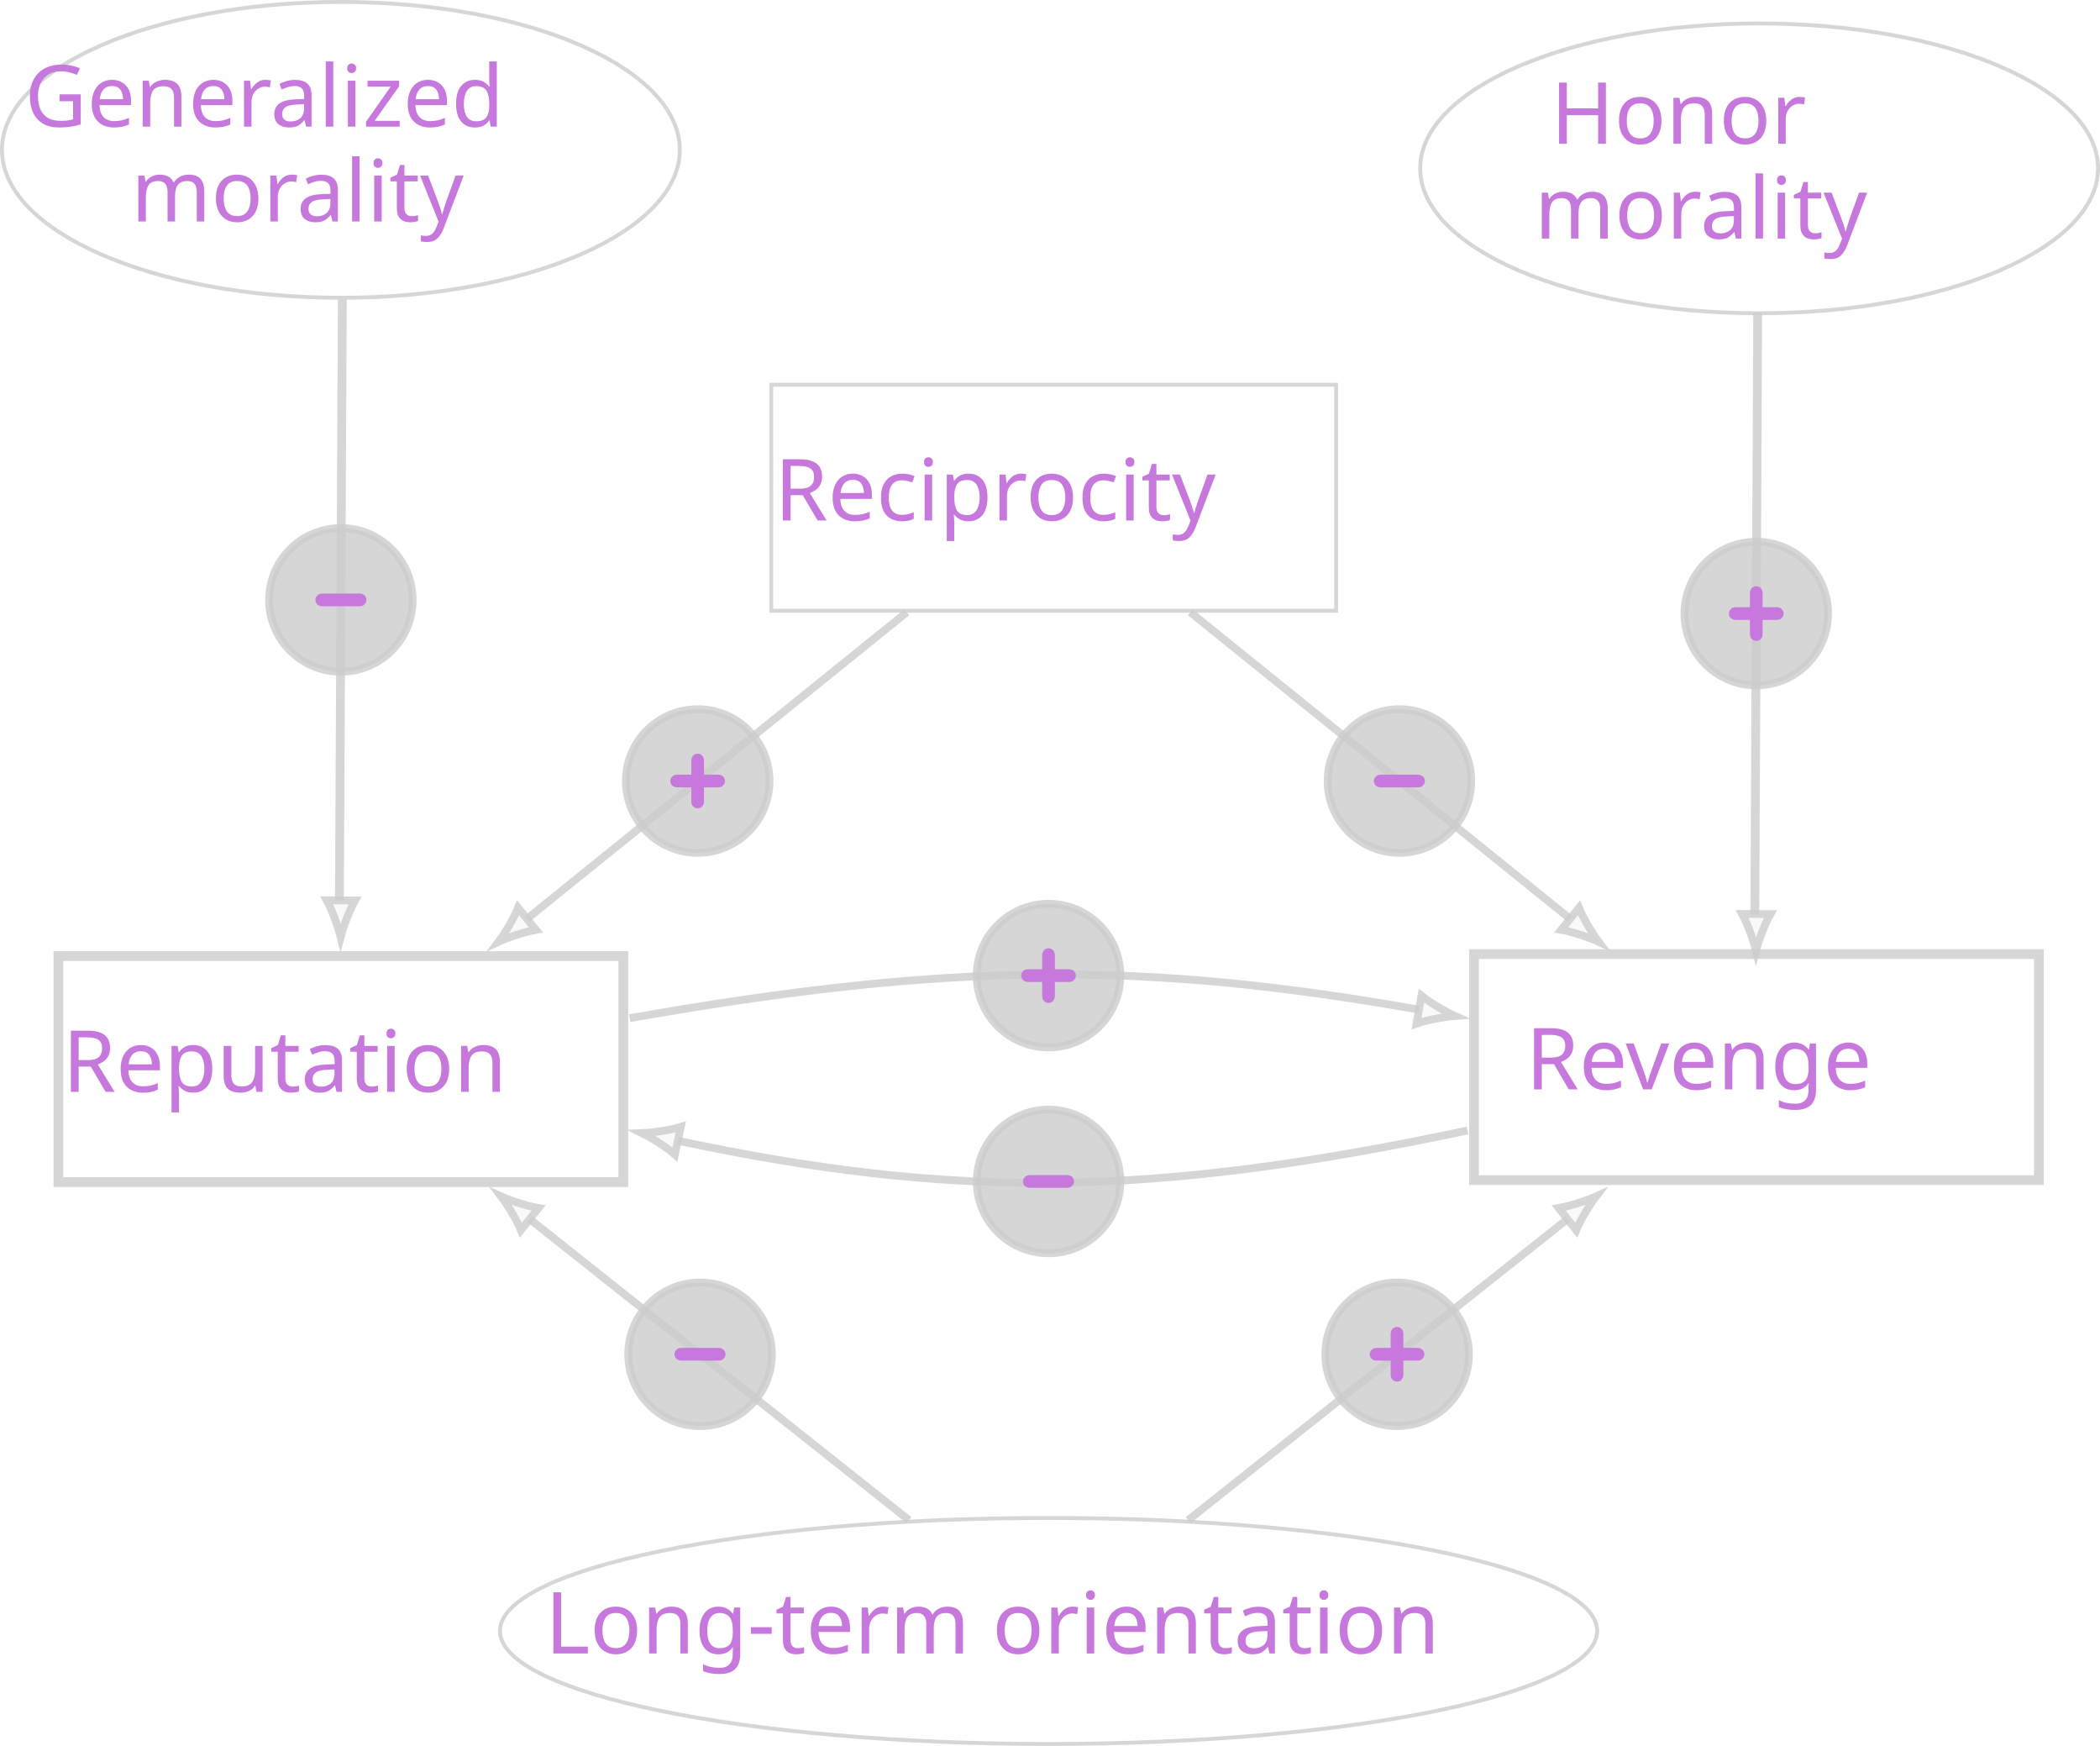
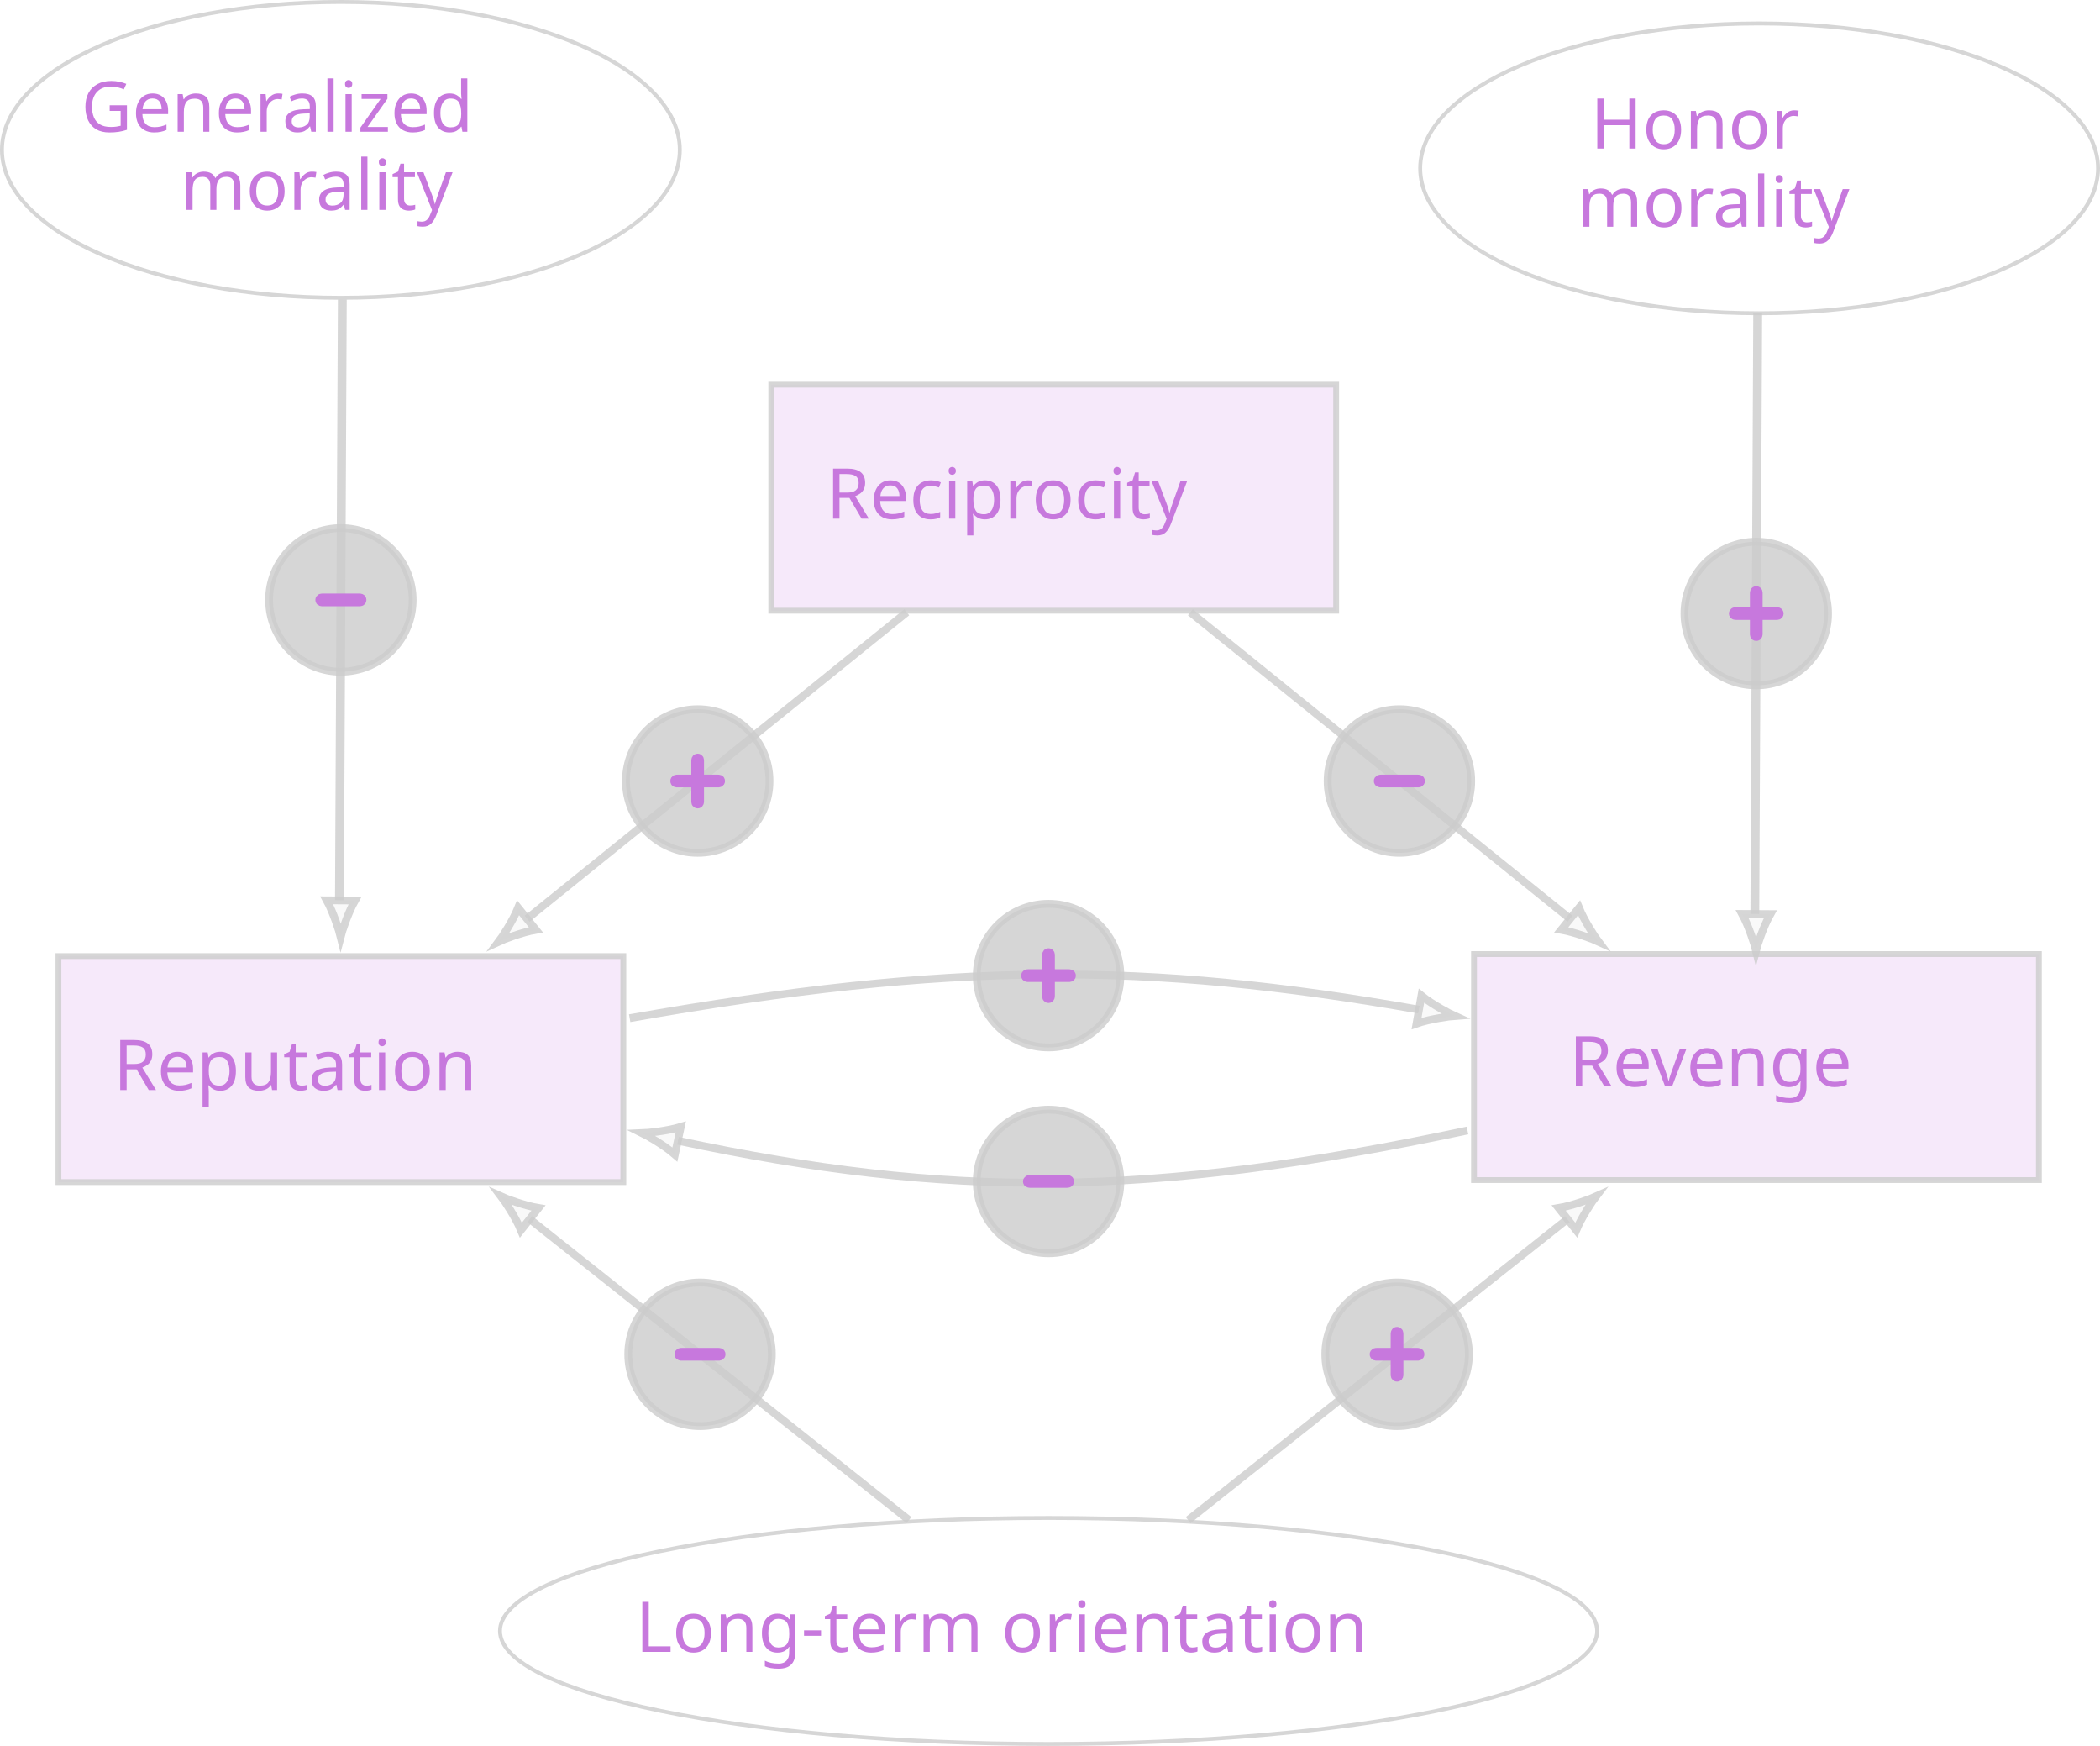
<svg xmlns="http://www.w3.org/2000/svg" version="1.1" id="svg1" width="359.384" height="298.707" viewBox="0 0 359.384 298.707">
  <defs id="defs1">
    <rect x="18.055" y="14.63" width="70.35" height="18.366" id="rect59" />
  </defs>
  <g id="g1" transform="translate(-121.0481,59.57498)">
    <path id="path1" d="m 237.387,-33.935 c 0,-13.977 -25.968,-25.307 -58.003,-25.307 -32.034,0 -58.003,11.33 -58.003,25.307 0,13.977 25.968,25.307 58.003,25.307 32.034,0 58.003,-11.33 58.003,-25.307 z" style="fill:none;stroke:#cccccc;stroke-width:0.667;stroke-linecap:butt;stroke-linejoin:miter;stroke-miterlimit:10;stroke-dasharray:none;stroke-opacity:0.8" />
-     <path id="path5" d="m 253.04,44.912 h 96.671 V 6.244 h -96.671 z" style="fill:none;stroke:#cccccc;stroke-width:0.667;stroke-linecap:butt;stroke-linejoin:miter;stroke-miterlimit:10;stroke-dasharray:none;stroke-opacity:0.8" />
+     <path id="path5" d="m 253.04,44.912 h 96.671 V 6.244 h -96.671 z" style="fill:#c778dd;stroke:#cccccc;stroke-width:1;stroke-linecap:butt;stroke-linejoin:miter;stroke-miterlimit:10;stroke-dasharray:none;stroke-opacity:0.8;fill-opacity:0.163" />
    <path id="path10" d="m 480.098,-30.771 c 0,-13.692 -25.968,-24.791 -58.003,-24.791 -32.034,0 -58.003,11.099 -58.003,24.791 0,13.692 25.968,24.791 58.003,24.791 32.034,0 58.003,-11.099 58.003,-24.791 z" style="fill:none;stroke:#cccccc;stroke-width:0.667;stroke-linecap:butt;stroke-linejoin:miter;stroke-miterlimit:10;stroke-dasharray:none;stroke-opacity:0.8" />
-     <path id="path14" d="m 53.35,-85.837 h 70.867 v 28.347 H 53.35 Z" style="fill:none;stroke:#cccccc;stroke-width:1.224;stroke-linecap:butt;stroke-linejoin:miter;stroke-miterlimit:10;stroke-dasharray:none;stroke-opacity:0.8" transform="matrix(1.36412,0,0,-1.36412,58.27384,25.57779)" />
-     <path id="path19" d="m 373.303,142.323 h 96.671 v -38.668 h -96.671 z" style="fill:none;stroke:#cccccc;stroke-width:1.67;stroke-linecap:butt;stroke-linejoin:miter;stroke-miterlimit:10;stroke-dasharray:none;stroke-opacity:0.8" />
+     <path id="path14" d="m 53.35,-85.837 h 70.867 v 28.347 H 53.35 Z" style="fill:#c778dd;stroke:#cccccc;stroke-width:0.733;stroke-linecap:butt;stroke-linejoin:miter;stroke-miterlimit:10;stroke-dasharray:none;stroke-opacity:0.8;fill-opacity:0.163" transform="matrix(1.36412,0,0,-1.36412,58.27384,25.57779)" />
+     <path id="path19" d="m 373.303,142.323 h 96.671 v -38.668 h -96.671 z" style="fill:#c778dd;stroke:#cccccc;stroke-width:1;stroke-linecap:butt;stroke-linejoin:miter;stroke-miterlimit:10;stroke-dasharray:none;stroke-opacity:0.8;fill-opacity:0.163" />
    <path id="path24" d="m 246.389,-142.133 c 0,7.828 -30.813,14.173 -68.823,14.173 -38.011,0 -68.823,-6.346 -68.823,-14.173 0,-7.828 30.813,-14.173 68.823,-14.173 38.011,0 68.823,6.346 68.823,14.173 z" style="fill:none;stroke:#cccccc;stroke-width:0.489;stroke-linecap:butt;stroke-linejoin:miter;stroke-miterlimit:10;stroke-dasharray:none;stroke-opacity:0.8" transform="matrix(1.36412,0,0,-1.36412,58.27384,25.57779)" />
    <path id="path32" d="M 159.77,-14.373 112.134,-52.815" style="fill:none;stroke:#cccccc;stroke-width:0.979;stroke-linecap:butt;stroke-linejoin:miter;stroke-miterlimit:10;stroke-dasharray:none;stroke-opacity:0.8" transform="matrix(1.36412,0,0,-1.36412,58.27384,25.57779)" />
    <path id="path33" d="M 4.534,0 C 3.977,0.138 1.53,0.92 0,1.772 V -1.772 C 1.53,-0.92 3.977,-0.138 4.534,0 Z" style="fill:#f9f9f9;fill-opacity:1;fill-rule:nonzero;stroke:#cccccc;stroke-width:0.979;stroke-linecap:butt;stroke-linejoin:miter;stroke-miterlimit:10;stroke-dasharray:none;stroke-opacity:0.8" transform="matrix(-1.061517,0.8566537,0.8566537,1.061517,211.2386,97.62323)" />
    <path id="path34" d="m 142.555,-35.533 c 0,4.974 -4.032,9.006 -9.006,9.006 -4.974,0 -9.006,-4.032 -9.006,-9.006 0,-4.974 4.032,-9.006 9.006,-9.006 4.974,0 9.006,4.032 9.006,9.006 z" style="fill:#cccccc;fill-opacity:0.8;fill-rule:nonzero;stroke:#cccccc;stroke-width:0.979;stroke-linecap:butt;stroke-linejoin:miter;stroke-miterlimit:10;stroke-dasharray:none;stroke-opacity:0.8" transform="matrix(1.36412,0,0,-1.36412,58.27384,25.57779)" />
    <path id="path35" d="m 3.471,-1.81 h 2.348 c 0.115,0 0.286,0 0.286,-0.183 0,-0.183 -0.172,-0.183 -0.286,-0.183 H 3.471 v -2.348 c 0,-0.115 0,-0.286 -0.183,-0.286 -0.183,0 -0.183,0.172 -0.183,0.286 v 2.348 H 0.757 c -0.115,0 -0.286,0 -0.286,0.183 0,0.183 0.172,0.183 0.286,0.183 H 3.105 v 2.348 c 0,0.115 0,0.286 0.183,0.286 0.183,0 0.183,-0.172 0.183,-0.286 z m 0,0" style="fill:#c778dd;fill-opacity:1;fill-rule:nonzero;stroke:#c778dd;stroke-width:1.228;stroke-dasharray:none;stroke-opacity:1" aria-label="+" transform="matrix(1.36412,0,0,1.36412,235.9559,76.7664)" />
    <path id="path36" d="M 195.362,-14.373 242.998,-52.815" style="fill:none;stroke:#cccccc;stroke-width:0.979;stroke-linecap:butt;stroke-linejoin:miter;stroke-miterlimit:10;stroke-dasharray:none;stroke-opacity:0.8" transform="matrix(1.36412,0,0,-1.36412,58.27384,25.57779)" />
    <path id="path37" d="M 4.534,0 C 3.977,0.138 1.53,0.92 0,1.772 V -1.772 C 1.53,-0.92 3.977,-0.138 4.534,0 Z" style="fill:#f9f9f9;fill-opacity:1;fill-rule:nonzero;stroke:#cccccc;stroke-width:0.979;stroke-linecap:butt;stroke-linejoin:miter;stroke-miterlimit:10;stroke-dasharray:none;stroke-opacity:0.8" transform="matrix(1.061517,0.8566537,0.8566537,-1.061517,389.752,97.62323)" />
    <path id="path38" d="m 230.589,-35.533 c 0,4.974 -4.032,9.006 -9.006,9.006 -4.974,0 -9.006,-4.032 -9.006,-9.006 0,-4.974 4.032,-9.006 9.006,-9.006 4.974,0 9.006,4.032 9.006,9.006 z" style="fill:#cccccc;fill-opacity:0.8;fill-rule:nonzero;stroke:#cccccc;stroke-width:0.979;stroke-linecap:butt;stroke-linejoin:miter;stroke-miterlimit:10;stroke-dasharray:none;stroke-opacity:0.8" transform="matrix(1.36412,0,0,-1.36412,58.27384,25.57779)" />
    <path id="path39" d="m 5.578,-1.81 c 0.126,0 0.298,0 0.298,-0.183 0,-0.183 -0.172,-0.183 -0.298,-0.183 H 1.008 c -0.126,0 -0.309,0 -0.309,0.183 0,0.183 0.183,0.183 0.309,0.183 z m 0,0" style="fill:#c778dd;fill-opacity:1;fill-rule:nonzero;stroke:#c778dd;stroke-width:1.228;stroke-dasharray:none;stroke-opacity:1" aria-label="−" transform="matrix(1.36412,0,0,1.36412,356.0435,76.7664)" />
    <path id="path40" d="M 421.852,-6.019 421.36,96.812" style="fill:none;stroke:#cccccc;stroke-width:1.513;stroke-linecap:butt;stroke-linejoin:miter;stroke-miterlimit:10;stroke-dasharray:none;stroke-opacity:0.8" />
    <path id="path41" d="m 421.564,102.991 c 0.193,-0.758 1.281,-4.09 2.456,-6.169 l -4.834,-0.03 c 1.148,2.094 2.195,5.439 2.378,6.199 z" style="fill:#f9f9f9;fill-opacity:1;fill-rule:nonzero;stroke:#cccccc;stroke-width:1.335;stroke-linecap:butt;stroke-linejoin:miter;stroke-miterlimit:10;stroke-dasharray:none;stroke-opacity:0.8" />
    <path id="path42" d="m 429.382,35.885 c -5.253,-4.294 -12.992,-3.517 -17.287,1.736 -4.294,5.253 -3.517,12.992 1.736,17.287 5.253,4.294 12.992,3.517 17.287,-1.736 4.294,-5.253 3.517,-12.992 -1.736,-17.287 z" style="fill:#cccccc;fill-opacity:0.8;fill-rule:nonzero;stroke:#cccccc;stroke-width:1.335;stroke-linecap:butt;stroke-linejoin:miter;stroke-miterlimit:10;stroke-dasharray:none;stroke-opacity:0.8" />
    <path id="path59-0" d="m 421.856,45.646 h 3.203 c 0.156,0 0.391,0 0.391,-0.25 0,-0.25 -0.234,-0.25 -0.391,-0.25 h -3.203 v -3.203 c 0,-0.156 0,-0.391 -0.25,-0.391 -0.25,0 -0.25,0.234 -0.25,0.391 v 3.203 h -3.203 c -0.156,0 -0.391,0 -0.391,0.25 0,0.25 0.234,0.25 0.391,0.25 h 3.203 v 3.203 c 0,0.156 0,0.391 0.25,0.391 0.25,0 0.25,-0.234 0.25,-0.391 z m 0,0" style="fill:#000000;fill-opacity:1;fill-rule:nonzero;stroke:#c778dd;stroke-width:1.675;stroke-dasharray:none;stroke-opacity:1" aria-label="+" />
    <path id="path40-9" d="M 179.631,-8.353 179.138,94.478" style="fill:none;stroke:#cccccc;stroke-width:1.513;stroke-linecap:butt;stroke-linejoin:miter;stroke-miterlimit:10;stroke-dasharray:none;stroke-opacity:0.8" />
    <path id="path41-2" d="m 179.343,100.657 c 0.193,-0.758 1.281,-4.09 2.456,-6.169 l -4.834,-0.03 c 1.148,2.094 2.195,5.439 2.378,6.199 z" style="fill:#f9f9f9;fill-opacity:1;fill-rule:nonzero;stroke:#cccccc;stroke-width:1.335;stroke-linecap:butt;stroke-linejoin:miter;stroke-miterlimit:10;stroke-dasharray:none;stroke-opacity:0.8" />
    <path id="path42-6" d="m 187.16,33.551 c -5.253,-4.294 -12.992,-3.517 -17.287,1.736 -4.294,5.253 -3.517,12.992 1.736,17.287 5.253,4.294 12.992,3.517 17.287,-1.736 4.294,-5.253 3.517,-12.992 -1.736,-17.287 z" style="fill:#cccccc;fill-opacity:0.8;fill-rule:nonzero;stroke:#cccccc;stroke-width:1.335;stroke-linecap:butt;stroke-linejoin:miter;stroke-miterlimit:10;stroke-dasharray:none;stroke-opacity:0.8" />
    <path id="path44" d="m 125.014,-65.279 c 40.366,7.121 64.739,7.121 99.022,1.073" style="fill:none;stroke:#cccccc;stroke-width:0.979;stroke-linecap:butt;stroke-linejoin:miter;stroke-miterlimit:10;stroke-dasharray:none;stroke-opacity:0.8" transform="matrix(1.36412,0,0,-1.36412,58.27384,25.57779)" />
    <path id="path45" d="M 4.534,0 C 3.977,0.138 1.53,0.92 0,1.772 V -1.772 C 1.53,-0.92 3.977,-0.138 4.534,0 Z" style="fill:#f9f9f9;fill-opacity:1;fill-rule:nonzero;stroke:#cccccc;stroke-width:0.979;stroke-linecap:butt;stroke-linejoin:miter;stroke-miterlimit:10;stroke-dasharray:none;stroke-opacity:0.8" transform="matrix(1.343385,0.236934,0.236934,-1.343385,363.8852,113.1624)" />
    <path id="path46" d="m 186.572,-59.938 c 0,4.974 -4.032,9.006 -9.006,9.006 -4.974,0 -9.006,-4.032 -9.006,-9.006 0,-4.974 4.032,-9.006 9.006,-9.006 4.974,0 9.006,4.032 9.006,9.006 z" style="fill:#cccccc;fill-opacity:0.8;fill-rule:nonzero;stroke:#cccccc;stroke-width:0.979;stroke-linecap:butt;stroke-linejoin:miter;stroke-miterlimit:10;stroke-dasharray:none;stroke-opacity:0.8" transform="matrix(1.36412,0,0,-1.36412,58.27384,25.57779)" />
    <path id="path47" d="m 3.471,-1.809 h 2.348 c 0.115,0 0.286,0 0.286,-0.183 0,-0.183 -0.172,-0.183 -0.286,-0.183 H 3.471 v -2.348 c 0,-0.115 0,-0.286 -0.183,-0.286 -0.183,0 -0.183,0.172 -0.183,0.286 v 2.348 H 0.757 c -0.115,0 -0.286,0 -0.286,0.183 0,0.183 0.172,0.183 0.286,0.183 H 3.105 v 2.348 c 0,0.115 0,0.286 0.183,0.286 0.183,0 0.183,-0.172 0.183,-0.286 z m 0,0" style="fill:#c778dd;fill-opacity:1;fill-rule:nonzero;stroke:#c778dd;stroke-width:1.228;stroke-dasharray:none;stroke-opacity:1" aria-label="+" transform="matrix(1.36412,0,0,1.36412,295.999,110.0577)" />
    <path id="path48" d="m 230.119,-79.361 c -40.092,-8.526 -65.013,-8.526 -99.063,-1.285" style="fill:none;stroke:#cccccc;stroke-width:0.979;stroke-linecap:butt;stroke-linejoin:miter;stroke-miterlimit:10;stroke-dasharray:none;stroke-opacity:0.8" transform="matrix(1.36412,0,0,-1.36412,58.27384,25.57779)" />
    <path id="path49" d="M 4.534,0 C 3.977,0.138 1.53,0.92 0,1.772 V -1.772 C 1.53,-0.92 3.977,-0.138 4.534,0 Z" style="fill:#f9f9f9;fill-opacity:1;fill-rule:nonzero;stroke:#cccccc;stroke-width:0.979;stroke-linecap:butt;stroke-linejoin:miter;stroke-miterlimit:10;stroke-dasharray:none;stroke-opacity:0.8" transform="matrix(-1.334246,-0.2837506,-0.2837506,1.334246,237.0489,135.5879)" />
    <path id="path50" d="m 186.572,-85.755 c 0,4.974 -4.032,9.006 -9.006,9.006 -4.974,0 -9.006,-4.032 -9.006,-9.006 0,-4.974 4.032,-9.006 9.006,-9.006 4.974,0 9.006,4.032 9.006,9.006 z" style="fill:#cccccc;fill-opacity:0.8;fill-rule:nonzero;stroke:#cccccc;stroke-width:0.979;stroke-linecap:butt;stroke-linejoin:miter;stroke-miterlimit:10;stroke-dasharray:none;stroke-opacity:0.8" transform="matrix(1.36412,0,0,-1.36412,58.27384,25.57779)" />
    <path id="path51" d="m 5.579,-1.811 c 0.126,0 0.298,0 0.298,-0.183 0,-0.183 -0.172,-0.183 -0.298,-0.183 H 1.009 c -0.126,0 -0.309,0 -0.309,0.183 0,0.183 0.183,0.183 0.309,0.183 z m 0,0" style="fill:#c778dd;fill-opacity:1;fill-rule:nonzero;stroke:#c778dd;stroke-width:1.228;stroke-dasharray:none;stroke-opacity:1" aria-label="−" transform="matrix(1.36412,0,0,1.36412,295.999,145.2752)" />
    <path id="path52" d="m 160.05,-128.231 -47.579,37.757" style="fill:none;stroke:#cccccc;stroke-width:0.979;stroke-linecap:butt;stroke-linejoin:miter;stroke-miterlimit:10;stroke-dasharray:none;stroke-opacity:0.8" transform="matrix(1.36412,0,0,-1.36412,58.27384,25.57779)" />
    <path id="path53" d="M 4.534,0 C 3.977,0.138 1.53,0.92 0,1.772 V -1.772 C 1.53,-0.92 3.977,-0.138 4.534,0 Z" style="fill:#f9f9f9;fill-opacity:1;fill-rule:nonzero;stroke:#cccccc;stroke-width:0.979;stroke-linecap:butt;stroke-linejoin:miter;stroke-miterlimit:10;stroke-dasharray:none;stroke-opacity:0.8" transform="matrix(-1.068461,-0.8479097,-0.8479097,1.068461,211.6982,148.9951)" />
    <path id="path54" d="m 142.848,-107.433 c 0,4.974 -4.032,9.006 -9.006,9.006 -4.974,0 -9.006,-4.032 -9.006,-9.006 0,-4.974 4.032,-9.006 9.006,-9.006 4.974,0 9.006,4.032 9.006,9.006 z" style="fill:#cccccc;fill-opacity:0.8;fill-rule:nonzero;stroke:#cccccc;stroke-width:0.979;stroke-linecap:butt;stroke-linejoin:miter;stroke-miterlimit:10;stroke-dasharray:none;stroke-opacity:0.8" transform="matrix(1.36412,0,0,-1.36412,58.27384,25.57779)" />
    <path id="path55" d="m 5.578,-1.811 c 0.126,0 0.298,0 0.298,-0.183 0,-0.183 -0.172,-0.183 -0.298,-0.183 H 1.008 c -0.126,0 -0.309,0 -0.309,0.183 0,0.183 0.183,0.183 0.309,0.183 z m 0,0" style="fill:#c778dd;fill-opacity:1;fill-rule:nonzero;stroke:#c778dd;stroke-width:1.228;stroke-dasharray:none;stroke-opacity:1" aria-label="−" transform="matrix(1.36412,0,0,1.36412,236.3556,174.8453)" />
    <path id="path56" d="m 195.082,-128.231 47.579,37.757" style="fill:none;stroke:#cccccc;stroke-width:0.979;stroke-linecap:butt;stroke-linejoin:miter;stroke-miterlimit:10;stroke-dasharray:none;stroke-opacity:0.8" transform="matrix(1.36412,0,0,-1.36412,58.27384,25.57779)" />
    <path id="path57" d="M 4.534,0 C 3.977,0.138 1.53,0.92 0,1.772 V -1.772 C 1.53,-0.92 3.977,-0.138 4.534,0 Z" style="fill:#f9f9f9;fill-opacity:1;fill-rule:nonzero;stroke:#cccccc;stroke-width:0.979;stroke-linecap:butt;stroke-linejoin:miter;stroke-miterlimit:10;stroke-dasharray:none;stroke-opacity:0.8" transform="matrix(1.068461,-0.8479097,-0.8479097,-1.068461,389.2925,148.9951)" />
    <path id="path58" d="m 230.296,-107.433 c 0,4.974 -4.032,9.006 -9.006,9.006 -4.974,0 -9.006,-4.032 -9.006,-9.006 0,-4.974 4.032,-9.006 9.006,-9.006 4.974,0 9.006,4.032 9.006,9.006 z" style="fill:#cccccc;fill-opacity:0.8;fill-rule:nonzero;stroke:#cccccc;stroke-width:0.979;stroke-linecap:butt;stroke-linejoin:miter;stroke-miterlimit:10;stroke-dasharray:none;stroke-opacity:0.8" transform="matrix(1.36412,0,0,-1.36412,58.27384,25.57779)" />
    <path id="path59" d="m 3.471,-1.811 h 2.348 c 0.115,0 0.286,0 0.286,-0.183 0,-0.183 -0.172,-0.183 -0.286,-0.183 H 3.471 v -2.348 c 0,-0.115 0,-0.286 -0.183,-0.286 -0.183,0 -0.183,0.172 -0.183,0.286 v 2.348 H 0.757 c -0.115,0 -0.286,0 -0.286,0.183 0,0.183 0.172,0.183 0.286,0.183 H 3.105 v 2.348 c 0,0.115 0,0.286 0.183,0.286 0.183,0 0.183,-0.172 0.183,-0.286 z m 0,0" style="fill:#c778dd;fill-opacity:1;fill-rule:nonzero;stroke:#c778dd;stroke-width:1.228;stroke-dasharray:none;stroke-opacity:1" aria-label="+" transform="matrix(1.36412,0,0,1.36412,355.6438,174.8453)" />
    <text xml:space="preserve" id="text59" style="font-size:10.667px;line-height:1.1;font-family:'Monospace Code';-inkscape-font-specification:'Monospace Code';text-align:start;writing-mode:lr-tb;direction:ltr;white-space:pre;shape-inside:url(#rect59);display:inline;fill:#f7f7f7;stroke-width:0.457;stroke-opacity:0.7" />
-     <text xml:space="preserve" style="font-size:14.667px;line-height:1.1;font-family:'Monospace Code';-inkscape-font-specification:'Monospace Code';text-align:start;writing-mode:lr-tb;direction:ltr;text-anchor:start;fill:#c778dd;fill-opacity:1;stroke-width:0.457;stroke-opacity:0.7" x="179.635" y="-37.905" id="text60">
-       <tspan id="tspan60" x="179.635" y="-37.905" style="font-style:normal;font-variant:normal;font-weight:normal;font-stretch:normal;font-size:14.667px;font-family:'American Typewriter';-inkscape-font-specification:'American Typewriter';text-align:center;text-anchor:middle;fill:#c778dd;fill-opacity:1">Generalized</tspan>
-       <tspan x="181.469" y="-21.683" id="tspan61" style="font-style:normal;font-variant:normal;font-weight:normal;font-stretch:normal;font-size:14.667px;font-family:'American Typewriter';-inkscape-font-specification:'American Typewriter';text-align:center;text-anchor:middle;fill:#c778dd;fill-opacity:1"> morality </tspan>
+     <text xml:space="preserve" style="font-size:12px;line-height:1.1;font-family:'Monospace Code';-inkscape-font-specification:'Monospace Code';text-align:start;writing-mode:lr-tb;direction:ltr;text-anchor:start;fill:#c778dd;fill-opacity:1;stroke-width:0.457;stroke-opacity:0.7" x="179.409" y="-37.04" id="text60">
+       <tspan id="tspan60" x="179.409" y="-37.04" style="font-style:normal;font-variant:normal;font-weight:normal;font-stretch:normal;font-size:12px;font-family:'JetBrains Mono';-inkscape-font-specification:'JetBrains Mono';text-align:center;text-anchor:middle;fill:#c778dd;fill-opacity:1">Generalized</tspan>
+       <tspan x="183.009" y="-23.665" id="tspan61" style="font-style:normal;font-variant:normal;font-weight:normal;font-stretch:normal;font-size:12px;font-family:'JetBrains Mono';-inkscape-font-specification:'JetBrains Mono';text-align:center;text-anchor:middle;fill:#c778dd;fill-opacity:1"> morality </tspan>
    </text>
-     <text xml:space="preserve" style="font-size:14.667px;line-height:1.1;font-family:'Monospace Code';-inkscape-font-specification:'Monospace Code';text-align:start;writing-mode:lr-tb;direction:ltr;text-anchor:start;fill:#c778dd;fill-opacity:1;stroke-width:0.457;stroke-opacity:0.7" x="179.302" y="127.228" id="text60-5">
-       <tspan x="179.302" y="127.228" id="tspan61-4" style="font-style:normal;font-variant:normal;font-weight:normal;font-stretch:normal;font-size:14.667px;font-family:'American Typewriter';-inkscape-font-specification:'American Typewriter';text-align:center;text-anchor:middle;fill:#c778dd;fill-opacity:1">Reputation</tspan>
+     <text xml:space="preserve" style="font-size:12px;line-height:1.1;font-family:'Monospace Code';-inkscape-font-specification:'Monospace Code';text-align:start;writing-mode:lr-tb;direction:ltr;text-anchor:start;fill:#c778dd;fill-opacity:1;stroke-width:0.457;stroke-opacity:0.7" x="179.367" y="126.918" id="text60-5">
+       <tspan x="179.367" y="126.918" id="tspan61-4" style="font-style:normal;font-variant:normal;font-weight:normal;font-stretch:normal;font-size:12px;font-family:'JetBrains Mono';-inkscape-font-specification:'JetBrains Mono';text-align:center;text-anchor:middle;fill:#c778dd;fill-opacity:1">Reputation</tspan>
    </text>
-     <text xml:space="preserve" style="font-size:14.667px;line-height:1.1;font-family:'Monospace Code';-inkscape-font-specification:'Monospace Code';text-align:start;writing-mode:lr-tb;direction:ltr;text-anchor:start;fill:#c778dd;fill-opacity:1;stroke-width:0.457;stroke-opacity:0.7" x="421.281" y="126.806" id="text60-5-5">
-       <tspan x="421.281" y="126.806" id="tspan61-4-1" style="font-style:normal;font-variant:normal;font-weight:normal;font-stretch:normal;font-size:14.667px;font-family:'American Typewriter';-inkscape-font-specification:'American Typewriter';text-align:center;text-anchor:middle;fill:#c778dd;fill-opacity:1">Revenge</tspan>
+     <text xml:space="preserve" style="font-size:12px;line-height:1.1;font-family:'Monospace Code';-inkscape-font-specification:'Monospace Code';text-align:start;writing-mode:lr-tb;direction:ltr;text-anchor:start;fill:#c778dd;fill-opacity:1;stroke-width:0.457;stroke-opacity:0.7" x="421.585" y="126.289" id="text60-5-5">
+       <tspan x="421.585" y="126.289" id="tspan61-4-1" style="font-style:normal;font-variant:normal;font-weight:normal;font-stretch:normal;font-size:12px;font-family:'JetBrains Mono';-inkscape-font-specification:'JetBrains Mono';text-align:center;text-anchor:middle;fill:#c778dd;fill-opacity:1">Revenge</tspan>
    </text>
-     <text xml:space="preserve" style="font-size:14.667px;line-height:1.1;font-family:'Monospace Code';-inkscape-font-specification:'Monospace Code';text-align:start;writing-mode:lr-tb;direction:ltr;text-anchor:start;fill:#c778dd;fill-opacity:1;stroke-width:0.457;stroke-opacity:0.7" x="300.878" y="29.47" id="text60-5-5-4">
-       <tspan x="300.878" y="29.47" id="tspan61-4-1-3" style="font-style:normal;font-variant:normal;font-weight:normal;font-stretch:normal;font-size:14.667px;font-family:'American Typewriter';-inkscape-font-specification:'American Typewriter';text-align:center;text-anchor:middle;fill:#c778dd;fill-opacity:1">Reciprocity</tspan>
+     <text xml:space="preserve" style="font-size:12px;line-height:1.1;font-family:'Monospace Code';-inkscape-font-specification:'Monospace Code';text-align:start;writing-mode:lr-tb;direction:ltr;text-anchor:start;fill:#c778dd;fill-opacity:1;stroke-width:0.457;stroke-opacity:0.7" x="301.142" y="29.16" id="text60-5-5-4">
+       <tspan x="301.142" y="29.16" id="tspan61-4-1-3" style="font-style:normal;font-variant:normal;font-weight:normal;font-stretch:normal;font-size:12px;font-family:'JetBrains Mono';-inkscape-font-specification:'JetBrains Mono';text-align:center;text-anchor:middle;fill:#c778dd;fill-opacity:1">Reciprocity</tspan>
    </text>
-     <text xml:space="preserve" style="font-size:14.667px;line-height:1.1;font-family:'Monospace Code';-inkscape-font-specification:'Monospace Code';text-align:start;writing-mode:lr-tb;direction:ltr;text-anchor:start;fill:#c778dd;fill-opacity:1;stroke-width:0.457;stroke-opacity:0.7" x="421.652" y="-34.981" id="text60-5-5-1">
-       <tspan x="421.652" y="-34.981" id="tspan61-4-1-9" style="font-style:normal;font-variant:normal;font-weight:normal;font-stretch:normal;font-size:14.667px;font-family:'American Typewriter';-inkscape-font-specification:'American Typewriter';text-align:center;text-anchor:middle;fill:#c778dd;fill-opacity:1">Honor</tspan>
-       <tspan x="421.652" y="-18.759" style="font-style:normal;font-variant:normal;font-weight:normal;font-stretch:normal;font-size:14.667px;font-family:'American Typewriter';-inkscape-font-specification:'American Typewriter';text-align:center;text-anchor:middle;fill:#c778dd;fill-opacity:1" id="tspan62">morality</tspan>
+     <text xml:space="preserve" style="font-size:12px;line-height:1.1;font-family:'Monospace Code';-inkscape-font-specification:'Monospace Code';text-align:start;writing-mode:lr-tb;direction:ltr;text-anchor:start;fill:#c778dd;fill-opacity:1;stroke-width:0.457;stroke-opacity:0.7" x="422.06" y="-34.158" id="text60-5-5-1">
+       <tspan x="422.06" y="-34.158" id="tspan61-4-1-9" style="font-style:normal;font-variant:normal;font-weight:normal;font-stretch:normal;font-size:12px;font-family:'JetBrains Mono';-inkscape-font-specification:'JetBrains Mono';text-align:center;text-anchor:middle;fill:#c778dd;fill-opacity:1">Honor</tspan>
+       <tspan x="422.06" y="-20.783" style="font-style:normal;font-variant:normal;font-weight:normal;font-stretch:normal;font-size:12px;font-family:'JetBrains Mono';-inkscape-font-specification:'JetBrains Mono';text-align:center;text-anchor:middle;fill:#c778dd;fill-opacity:1" id="tspan62">morality</tspan>
    </text>
-     <text xml:space="preserve" style="font-size:14.667px;line-height:1.1;font-family:'Monospace Code';-inkscape-font-specification:'Monospace Code';text-align:start;writing-mode:lr-tb;direction:ltr;text-anchor:start;fill:#c778dd;fill-opacity:1;stroke-width:0.457;stroke-opacity:0.7" x="300.413" y="223.317" id="text60-5-6">
-       <tspan x="300.413" y="223.317" id="tspan61-4-8" style="font-style:normal;font-variant:normal;font-weight:normal;font-stretch:normal;font-size:14.667px;font-family:'American Typewriter';-inkscape-font-specification:'American Typewriter';text-align:center;text-anchor:middle;fill:#c778dd;fill-opacity:1">Long-term orientation</tspan>
+     <text xml:space="preserve" style="font-size:12px;line-height:1.1;font-family:'Monospace Code';-inkscape-font-specification:'Monospace Code';text-align:start;writing-mode:lr-tb;direction:ltr;text-anchor:start;fill:#c778dd;fill-opacity:1;stroke-width:0.457;stroke-opacity:0.7" x="300.255" y="223.046" id="text60-5-6">
+       <tspan x="300.255" y="223.046" id="tspan61-4-8" style="font-style:normal;font-variant:normal;font-weight:normal;font-stretch:normal;font-size:12px;font-family:'JetBrains Mono';-inkscape-font-specification:'JetBrains Mono';text-align:center;text-anchor:middle;fill:#c778dd;fill-opacity:1">Long-term orientation</tspan>
    </text>
    <path id="path31-1" d="m 182.51,43.312 c 0.172,0 0.406,0 0.406,-0.25 0,-0.25 -0.234,-0.25 -0.406,-0.25 h -6.234 c -0.172,0 -0.422,0 -0.422,0.25 0,0.25 0.25,0.25 0.422,0.25 z m 0,0" style="fill:#c778dd;fill-opacity:1;fill-rule:nonzero;stroke:#c778dd;stroke-width:1.675;stroke-dasharray:none;stroke-opacity:1" aria-label="−" />
  </g>
</svg>
